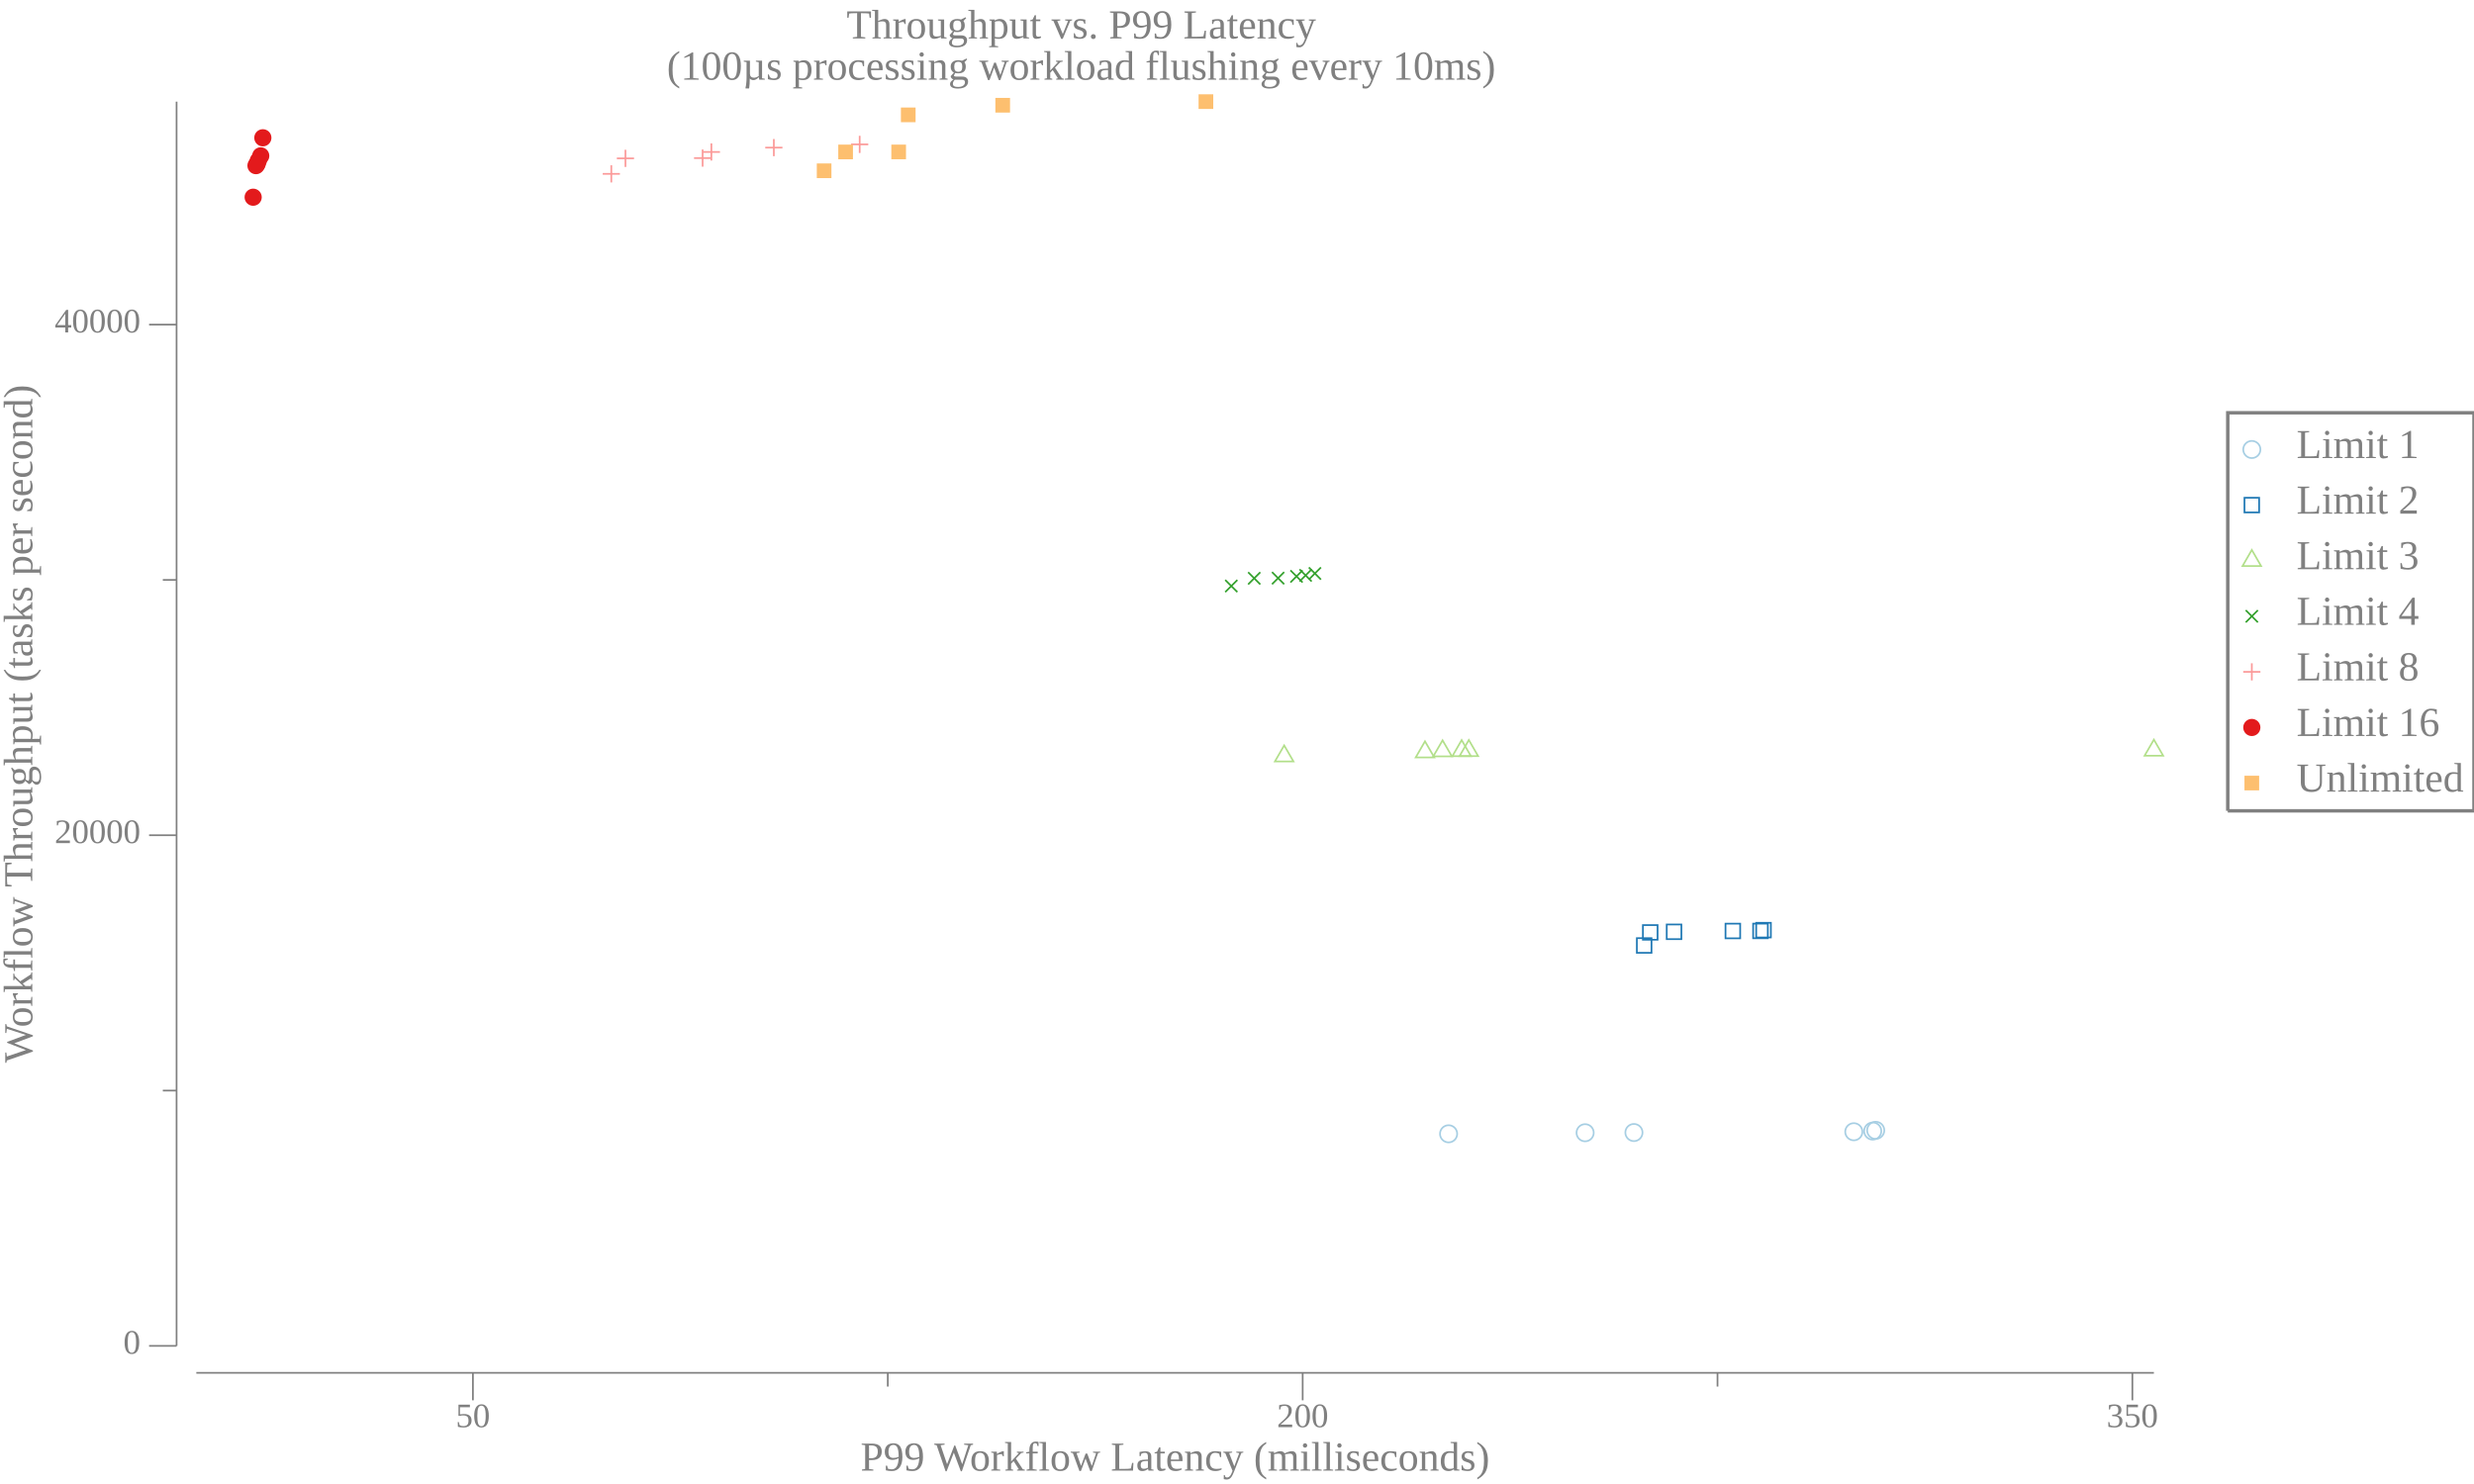
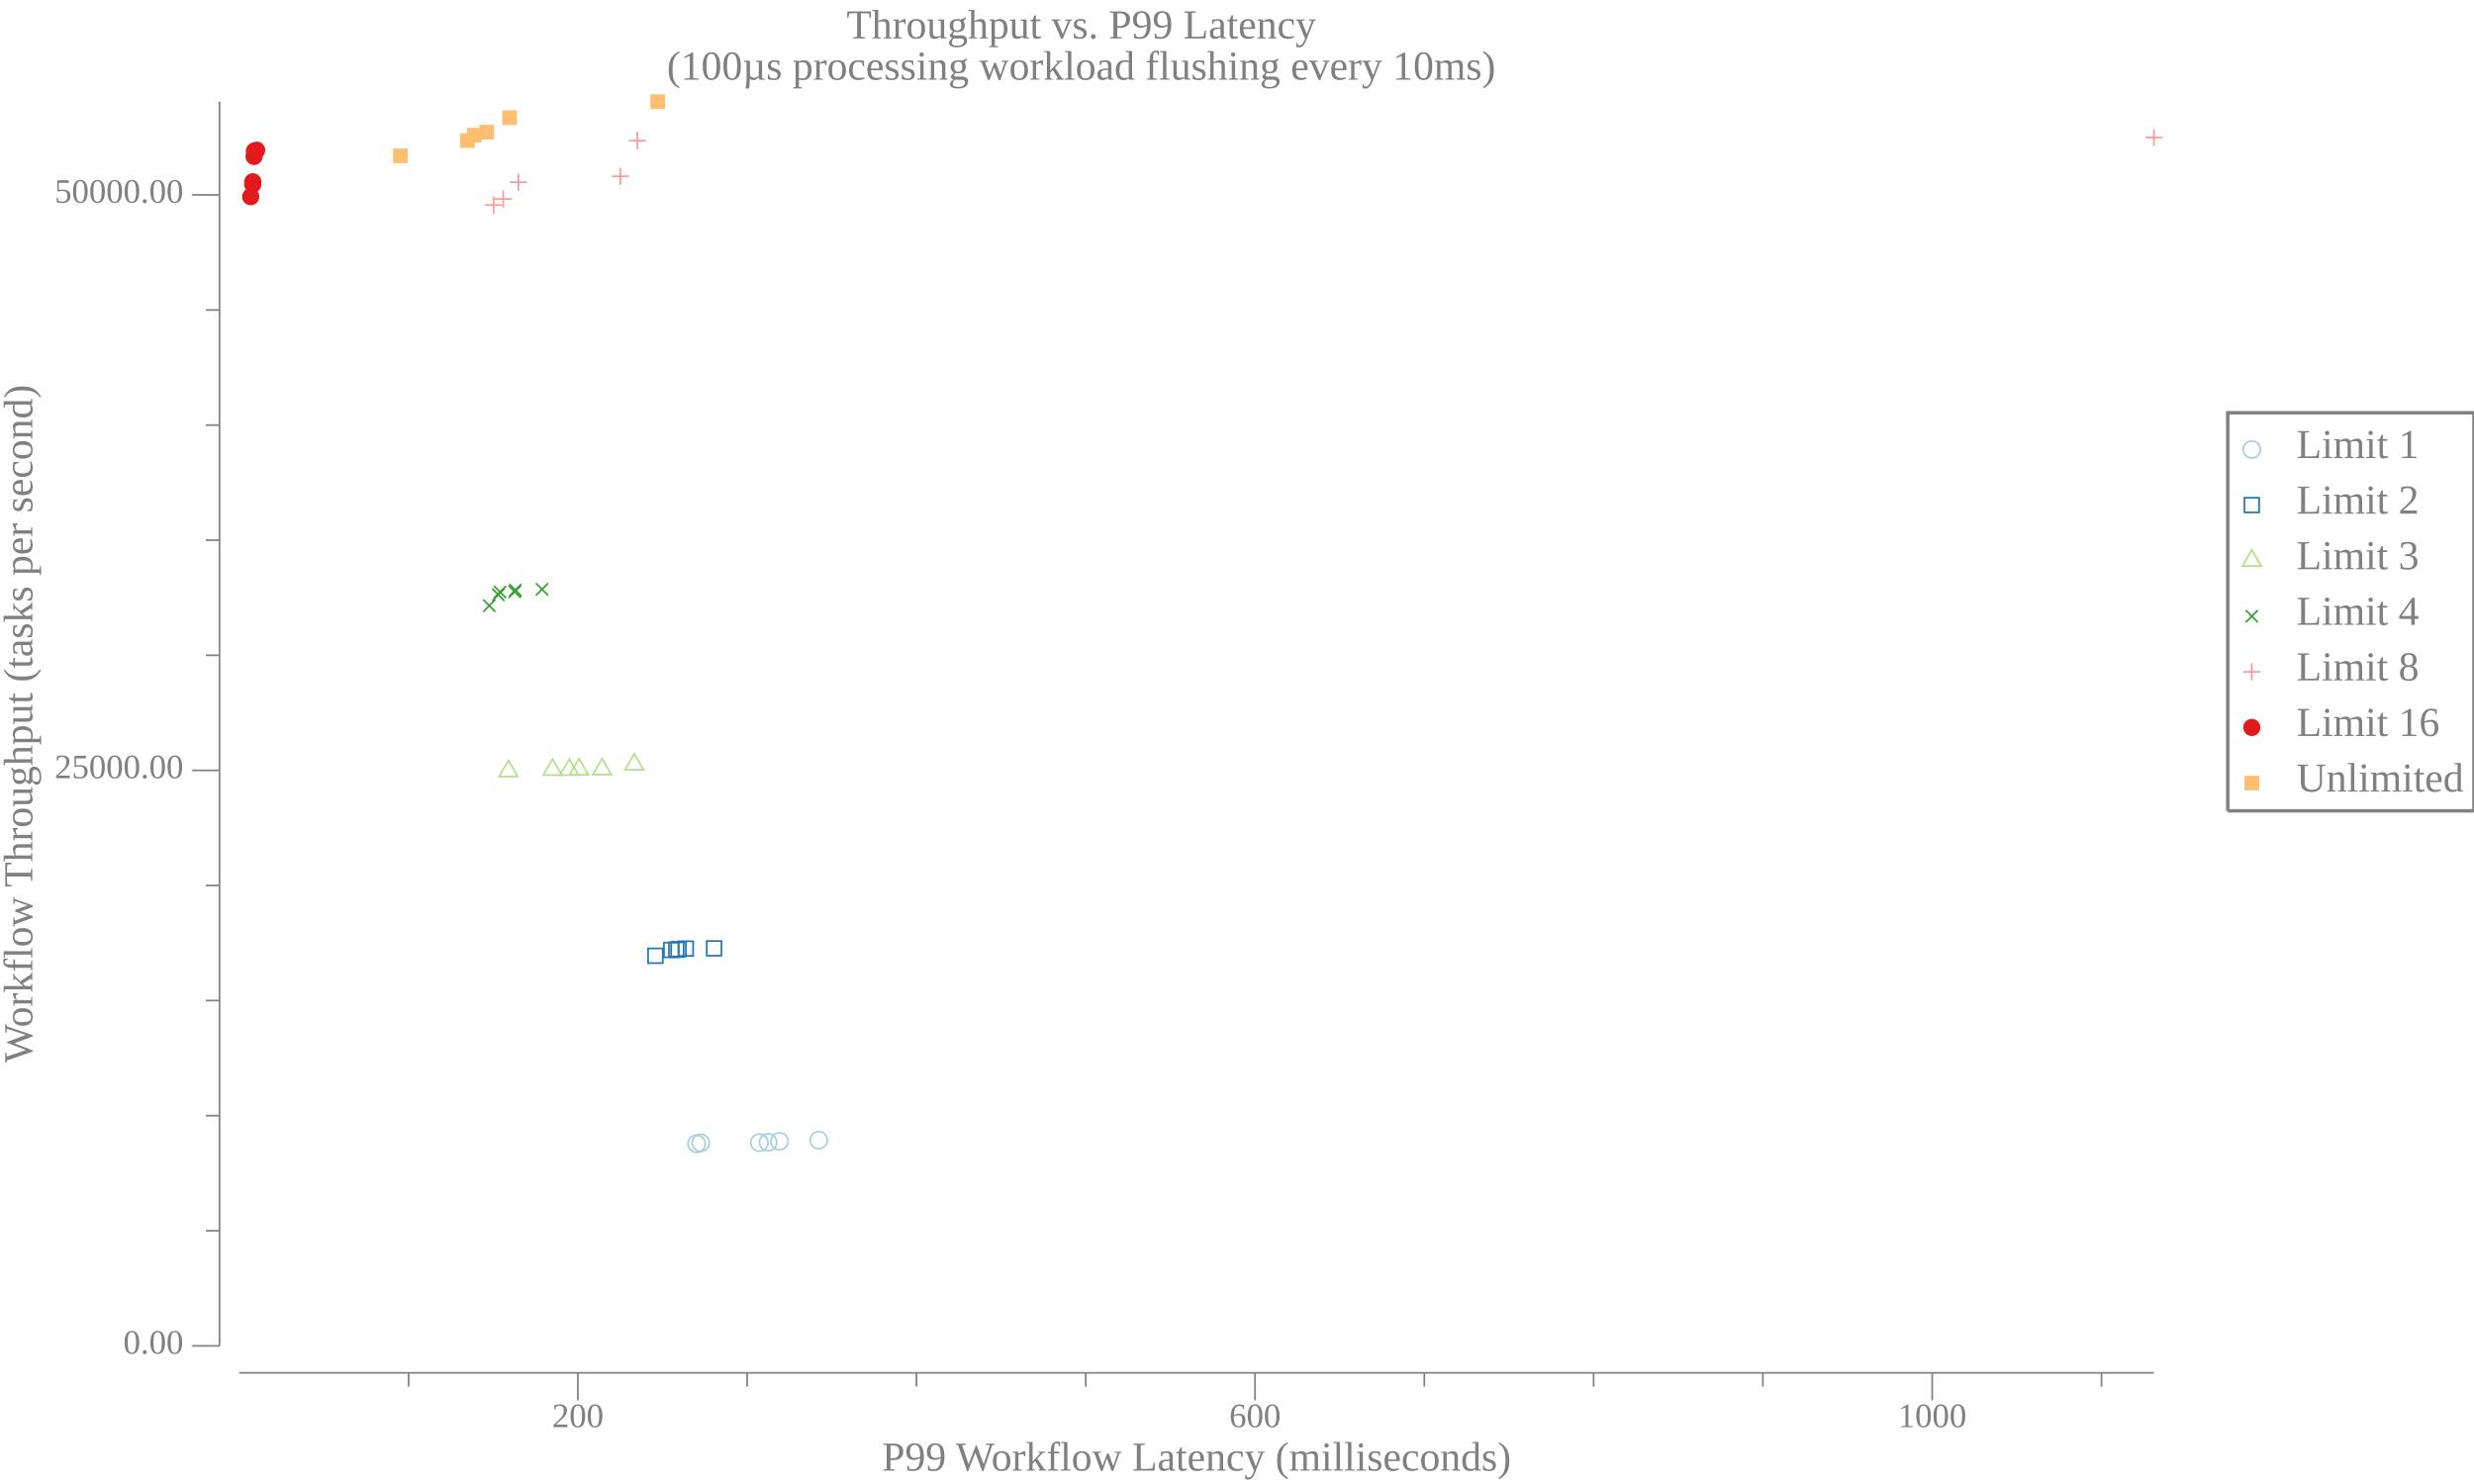
<svg xmlns="http://www.w3.org/2000/svg" width="720pt" height="432pt" viewBox="0 0 720 432">
  <g transform="scale(1, -1) translate(0, -432)">
    <path d="M657.84,301.15A2.5,2.5 0 1 1 652.84,301.15A2.5,2.5 0 1 1 657.84,301.15Z" style="fill:none;stroke:#A6CEE3;stroke-width:0.5" />
    <text x="668.34" y="-298.66" transform="scale(1, -1)" style="font-family:Liberation Serif;font-variant:normal;font-weight:normal;font-style:normal;font-size:12px;fill:#808080">Limit 1</text>
    <path d="M653.2,282.83L657.47,282.83L657.47,287.1L653.2,287.1Z" style="fill:none;stroke:#1F78B4;stroke-width:0.5" />
    <text x="668.34" y="-282.48" transform="scale(1, -1)" style="font-family:Liberation Serif;font-variant:normal;font-weight:normal;font-style:normal;font-size:12px;fill:#808080">Limit 2</text>
    <path d="M655.34,271.91L652.63,267.22L658.04,267.22Z" style="fill:none;stroke:#B2DF8A;stroke-width:0.5" />
    <text x="668.34" y="-266.3" transform="scale(1, -1)" style="font-family:Liberation Serif;font-variant:normal;font-weight:normal;font-style:normal;font-size:12px;fill:#808080">Limit 3</text>
    <path d="M653.57,250.83L657.11,254.37" style="fill:none;stroke:#33A02C;stroke-width:0.5" />
    <path d="M653.57,254.37L657.11,250.83" style="fill:none;stroke:#33A02C;stroke-width:0.5" />
    <text x="668.34" y="-250.11" transform="scale(1, -1)" style="font-family:Liberation Serif;font-variant:normal;font-weight:normal;font-style:normal;font-size:12px;fill:#808080">Limit 4</text>
    <path d="M655.34,238.92L655.34,233.92" style="fill:none;stroke:#FB9A99;stroke-width:0.5" />
    <path d="M652.84,236.42L657.84,236.42" style="fill:none;stroke:#FB9A99;stroke-width:0.5" />
    <text x="668.34" y="-233.93" transform="scale(1, -1)" style="font-family:Liberation Serif;font-variant:normal;font-weight:normal;font-style:normal;font-size:12px;fill:#808080">Limit 8</text>
    <path d="M657.84,220.23A2.5,2.5 0 1 1 652.84,220.23A2.5,2.5 0 1 1 657.84,220.23Z" style="fill:#E31A1C" />
    <text x="668.34" y="-217.75" transform="scale(1, -1)" style="font-family:Liberation Serif;font-variant:normal;font-weight:normal;font-style:normal;font-size:12px;fill:#808080">Limit 16</text>
    <path d="M653.2,201.92L657.47,201.92L657.47,206.18L653.2,206.18Z" style="fill:#FDBF6F" />
    <text x="668.34" y="-201.56" transform="scale(1, -1)" style="font-family:Liberation Serif;font-variant:normal;font-weight:normal;font-style:normal;font-size:12px;fill:#808080">Unlimited</text>
    <path d="M648.34,195.96L648.34,311.84L720,311.84L720,195.96L648.34,195.96" style="fill:none;stroke:#808080" />
    <path d="M0,0L629.34,0L629.34,432L0,432Z" style="fill:#-8000000000000000-8000000000000000-8000000000000000;fill-opacity:0" />
    <text x="246.35" y="-420.81" transform="scale(1, -1)" style="font-family:Liberation Serif;font-variant:normal;font-weight:normal;font-style:normal;font-size:12px;fill:#808080">Throughput vs. P99 Latency</text>
    <text x="194.07" y="-408.81" transform="scale(1, -1)" style="font-family:Liberation Serif;font-variant:normal;font-weight:normal;font-style:normal;font-size:12px;fill:#808080">(100µs processing workload flushing every 10ms)</text>
-     <text x="250.43" y="-3.902" transform="scale(1, -1)" style="font-family:Liberation Serif;font-variant:normal;font-weight:normal;font-style:normal;font-size:12px;fill:#808080">P99 Workflow Latency (milliseconds)</text>
-     <text x="132.63" y="-16.541" transform="scale(1, -1)" style="font-family:Liberation Serif;font-variant:normal;font-weight:normal;font-style:normal;font-size:10px;fill:#808080">50</text>
-     <text x="371.61" y="-16.541" transform="scale(1, -1)" style="font-family:Liberation Serif;font-variant:normal;font-weight:normal;font-style:normal;font-size:10px;fill:#808080">200</text>
-     <text x="613.08" y="-16.541" transform="scale(1, -1)" style="font-family:Liberation Serif;font-variant:normal;font-weight:normal;font-style:normal;font-size:10px;fill:#808080">350</text>
-     <path d="M137.63,24.363L137.63,32.363" style="fill:none;stroke:#808080;stroke-width:0.5" />
-     <path d="M379.11,24.363L379.11,32.363" style="fill:none;stroke:#808080;stroke-width:0.5" />
-     <path d="M620.58,24.363L620.58,32.363" style="fill:none;stroke:#808080;stroke-width:0.5" />
-     <path d="M258.37,28.363L258.37,32.363" style="fill:none;stroke:#808080;stroke-width:0.5" />
-     <path d="M499.84,28.363L499.84,32.363" style="fill:none;stroke:#808080;stroke-width:0.5" />
-     <path d="M57.135,32.363L626.84,32.363" style="fill:none;stroke:#808080;stroke-width:0.5" />
+     <text x="256.68" y="-3.902" transform="scale(1, -1)" style="font-family:Liberation Serif;font-variant:normal;font-weight:normal;font-style:normal;font-size:12px;fill:#808080">P99 Workflow Latency (milliseconds)</text>
+     <text x="160.67" y="-16.541" transform="scale(1, -1)" style="font-family:Liberation Serif;font-variant:normal;font-weight:normal;font-style:normal;font-size:10px;fill:#808080">200</text>
+     <text x="357.75" y="-16.541" transform="scale(1, -1)" style="font-family:Liberation Serif;font-variant:normal;font-weight:normal;font-style:normal;font-size:10px;fill:#808080">600</text>
+     <text x="552.32" y="-16.541" transform="scale(1, -1)" style="font-family:Liberation Serif;font-variant:normal;font-weight:normal;font-style:normal;font-size:10px;fill:#808080">1000</text>
+     <path d="M168.17,24.363L168.17,32.363" style="fill:none;stroke:#808080;stroke-width:0.5" />
+     <path d="M365.25,24.363L365.25,32.363" style="fill:none;stroke:#808080;stroke-width:0.5" />
+     <path d="M562.32,24.363L562.32,32.363" style="fill:none;stroke:#808080;stroke-width:0.5" />
+     <path d="M118.9,28.363L118.9,32.363" style="fill:none;stroke:#808080;stroke-width:0.5" />
+     <path d="M217.44,28.363L217.44,32.363" style="fill:none;stroke:#808080;stroke-width:0.5" />
+     <path d="M266.71,28.363L266.71,32.363" style="fill:none;stroke:#808080;stroke-width:0.5" />
+     <path d="M315.98,28.363L315.98,32.363" style="fill:none;stroke:#808080;stroke-width:0.5" />
+     <path d="M414.52,28.363L414.52,32.363" style="fill:none;stroke:#808080;stroke-width:0.5" />
+     <path d="M463.78,28.363L463.78,32.363" style="fill:none;stroke:#808080;stroke-width:0.5" />
+     <path d="M513.05,28.363L513.05,32.363" style="fill:none;stroke:#808080;stroke-width:0.5" />
+     <path d="M611.59,28.363L611.59,32.363" style="fill:none;stroke:#808080;stroke-width:0.5" />
+     <path d="M69.635,32.363L626.84,32.363" style="fill:none;stroke:#808080;stroke-width:0.5" />
    <g transform="rotate(90)">
      <text x="122.59" y="9.387" transform="scale(1, -1)" style="font-family:Liberation Serif;font-variant:normal;font-weight:normal;font-style:normal;font-size:12px;fill:#808080">Workflow Throughput (tasks per second)</text>
    </g>
-     <text x="35.885" y="-37.924" transform="scale(1, -1)" style="font-family:Liberation Serif;font-variant:normal;font-weight:normal;font-style:normal;font-size:10px;fill:#808080">0</text>
-     <text x="15.885" y="-186.57" transform="scale(1, -1)" style="font-family:Liberation Serif;font-variant:normal;font-weight:normal;font-style:normal;font-size:10px;fill:#808080">20000</text>
-     <text x="15.885" y="-335.22" transform="scale(1, -1)" style="font-family:Liberation Serif;font-variant:normal;font-weight:normal;font-style:normal;font-size:10px;fill:#808080">40000</text>
-     <path d="M43.385,40.209L51.385,40.209" style="fill:none;stroke:#808080;stroke-width:0.5" />
-     <path d="M43.385,188.86L51.385,188.86" style="fill:none;stroke:#808080;stroke-width:0.5" />
-     <path d="M43.385,337.5L51.385,337.5" style="fill:none;stroke:#808080;stroke-width:0.5" />
-     <path d="M47.385,114.53L51.385,114.53" style="fill:none;stroke:#808080;stroke-width:0.5" />
-     <path d="M47.385,263.18L51.385,263.18" style="fill:none;stroke:#808080;stroke-width:0.5" />
-     <path d="M51.385,40.209L51.385,402.41" style="fill:none;stroke:#808080;stroke-width:0.5" />
-     <path d="M424.08,101.94A2.5,2.5 0 1 1 419.08,101.94A2.5,2.5 0 1 1 424.08,101.94Z" style="fill:none;stroke:#A6CEE3;stroke-width:0.5" />
-     <path d="M463.81,102.25A2.5,2.5 0 1 1 458.81,102.25A2.5,2.5 0 1 1 463.81,102.25Z" style="fill:none;stroke:#A6CEE3;stroke-width:0.5" />
-     <path d="M478.02,102.31A2.5,2.5 0 1 1 473.02,102.31A2.5,2.5 0 1 1 478.02,102.31Z" style="fill:none;stroke:#A6CEE3;stroke-width:0.5" />
-     <path d="M542.01,102.54A2.5,2.5 0 1 1 537.01,102.54A2.5,2.5 0 1 1 542.01,102.54Z" style="fill:none;stroke:#A6CEE3;stroke-width:0.5" />
-     <path d="M547.51,102.74A2.5,2.5 0 1 1 542.51,102.74A2.5,2.5 0 1 1 547.51,102.74Z" style="fill:none;stroke:#A6CEE3;stroke-width:0.5" />
-     <path d="M548.38,102.95A2.5,2.5 0 1 1 543.38,102.95A2.5,2.5 0 1 1 548.38,102.95Z" style="fill:none;stroke:#A6CEE3;stroke-width:0.5" />
-     <path d="M476.37,154.63L480.63,154.63L480.63,158.9L476.37,158.9Z" style="fill:none;stroke:#1F78B4;stroke-width:0.5" />
-     <path d="M478.13,158.44L482.4,158.44L482.4,162.7L478.13,162.7Z" style="fill:none;stroke:#1F78B4;stroke-width:0.5" />
-     <path d="M485.06,158.61L489.33,158.61L489.33,162.88L485.06,162.88Z" style="fill:none;stroke:#1F78B4;stroke-width:0.5" />
-     <path d="M502.17,158.85L506.44,158.85L506.44,163.12L502.17,163.12Z" style="fill:none;stroke:#1F78B4;stroke-width:0.5" />
-     <path d="M510.21,158.87L514.48,158.87L514.48,163.13L510.21,163.13Z" style="fill:none;stroke:#1F78B4;stroke-width:0.5" />
-     <path d="M511.1,159.1L515.37,159.1L515.37,163.37L511.1,163.37Z" style="fill:none;stroke:#1F78B4;stroke-width:0.5" />
-     <path d="M373.73,215.01L371.03,210.33L376.44,210.33Z" style="fill:none;stroke:#B2DF8A;stroke-width:0.5" />
-     <path d="M414.71,216.2L412.01,211.51L417.42,211.51Z" style="fill:none;stroke:#B2DF8A;stroke-width:0.5" />
-     <path d="M419.83,216.49L417.12,211.81L422.54,211.81Z" style="fill:none;stroke:#B2DF8A;stroke-width:0.5" />
-     <path d="M425.38,216.56L422.68,211.87L428.09,211.87Z" style="fill:none;stroke:#B2DF8A;stroke-width:0.5" />
-     <path d="M427.47,216.58L424.76,211.89L430.18,211.89Z" style="fill:none;stroke:#B2DF8A;stroke-width:0.5" />
-     <path d="M626.84,216.69L624.13,212.01L629.54,212.01Z" style="fill:none;stroke:#B2DF8A;stroke-width:0.5" />
-     <path d="M356.57,259.64L360.11,263.17" style="fill:none;stroke:#33A02C;stroke-width:0.5" />
-     <path d="M356.57,263.17L360.11,259.64" style="fill:none;stroke:#33A02C;stroke-width:0.5" />
-     <path d="M363.24,261.88L366.78,265.42" style="fill:none;stroke:#33A02C;stroke-width:0.5" />
-     <path d="M363.24,265.42L366.78,261.88" style="fill:none;stroke:#33A02C;stroke-width:0.5" />
-     <path d="M370.19,261.93L373.73,265.47" style="fill:none;stroke:#33A02C;stroke-width:0.5" />
-     <path d="M370.19,265.47L373.73,261.93" style="fill:none;stroke:#33A02C;stroke-width:0.5" />
-     <path d="M375.55,262.45L379.09,265.98" style="fill:none;stroke:#33A02C;stroke-width:0.5" />
-     <path d="M375.55,265.98L379.09,262.45" style="fill:none;stroke:#33A02C;stroke-width:0.5" />
-     <path d="M378.2,262.74L381.73,266.27" style="fill:none;stroke:#33A02C;stroke-width:0.5" />
-     <path d="M378.2,266.27L381.73,262.74" style="fill:none;stroke:#33A02C;stroke-width:0.5" />
-     <path d="M380.9,263.29L384.43,266.83" style="fill:none;stroke:#33A02C;stroke-width:0.5" />
-     <path d="M380.9,266.83L384.43,263.29" style="fill:none;stroke:#33A02C;stroke-width:0.5" />
-     <path d="M177.91,383.89L177.91,378.89" style="fill:none;stroke:#FB9A99;stroke-width:0.5" />
-     <path d="M175.41,381.39L180.41,381.39" style="fill:none;stroke:#FB9A99;stroke-width:0.5" />
-     <path d="M182.02,388.4L182.02,383.4" style="fill:none;stroke:#FB9A99;stroke-width:0.5" />
-     <path d="M179.52,385.9L184.52,385.9" style="fill:none;stroke:#FB9A99;stroke-width:0.5" />
-     <path d="M204.48,388.48L204.48,383.48" style="fill:none;stroke:#FB9A99;stroke-width:0.5" />
-     <path d="M201.98,385.98L206.98,385.98" style="fill:none;stroke:#FB9A99;stroke-width:0.5" />
-     <path d="M207.03,390.26L207.03,385.26" style="fill:none;stroke:#FB9A99;stroke-width:0.5" />
-     <path d="M204.53,387.76L209.53,387.76" style="fill:none;stroke:#FB9A99;stroke-width:0.5" />
-     <path d="M225.21,391.53L225.21,386.53" style="fill:none;stroke:#FB9A99;stroke-width:0.5" />
-     <path d="M222.71,389.03L227.71,389.03" style="fill:none;stroke:#FB9A99;stroke-width:0.5" />
-     <path d="M250.19,392.47L250.19,387.47" style="fill:none;stroke:#FB9A99;stroke-width:0.5" />
-     <path d="M247.69,389.97L252.69,389.97" style="fill:none;stroke:#FB9A99;stroke-width:0.5" />
-     <path d="M76.177,374.59A2.5,2.5 0 1 1 71.177,374.59A2.5,2.5 0 1 1 76.177,374.59Z" style="fill:#E31A1C" />
-     <path d="M76.997,383.78A2.5,2.5 0 1 1 71.997,383.78A2.5,2.5 0 1 1 76.997,383.78Z" style="fill:#E31A1C" />
-     <path d="M77.335,384.27A2.5,2.5 0 1 1 72.335,384.27A2.5,2.5 0 1 1 77.335,384.27Z" style="fill:#E31A1C" />
-     <path d="M77.685,385.25A2.5,2.5 0 1 1 72.685,385.25A2.5,2.5 0 1 1 77.685,385.25Z" style="fill:#E31A1C" />
-     <path d="M78.38,386.63A2.5,2.5 0 1 1 73.38,386.63A2.5,2.5 0 1 1 78.38,386.63Z" style="fill:#E31A1C" />
-     <path d="M78.994,391.89A2.5,2.5 0 1 1 73.994,391.89A2.5,2.5 0 1 1 78.994,391.89Z" style="fill:#E31A1C" />
-     <path d="M237.71,380.15L241.97,380.15L241.97,384.42L237.71,384.42Z" style="fill:#FDBF6F" />
-     <path d="M243.96,385.63L248.23,385.63L248.23,389.9L243.96,389.9Z" style="fill:#FDBF6F" />
-     <path d="M259.4,385.64L263.67,385.64L263.67,389.9L259.4,389.9Z" style="fill:#FDBF6F" />
-     <path d="M262.19,396.43L266.46,396.43L266.46,400.7L262.19,400.7Z" style="fill:#FDBF6F" />
-     <path d="M289.68,399.23L293.95,399.23L293.95,403.5L289.68,403.5Z" style="fill:#FDBF6F" />
-     <path d="M348.82,400.28L353.09,400.28L353.09,404.55L348.82,404.55Z" style="fill:#FDBF6F" />
+     <text x="35.885" y="-37.924" transform="scale(1, -1)" style="font-family:Liberation Serif;font-variant:normal;font-weight:normal;font-style:normal;font-size:10px;fill:#808080">0.00</text>
+     <text x="15.885" y="-205.45" transform="scale(1, -1)" style="font-family:Liberation Serif;font-variant:normal;font-weight:normal;font-style:normal;font-size:10px;fill:#808080">25000.00</text>
+     <text x="15.885" y="-372.98" transform="scale(1, -1)" style="font-family:Liberation Serif;font-variant:normal;font-weight:normal;font-style:normal;font-size:10px;fill:#808080">50000.00</text>
+     <path d="M55.885,40.209L63.885,40.209" style="fill:none;stroke:#808080;stroke-width:0.5" />
+     <path d="M55.885,207.74L63.885,207.74" style="fill:none;stroke:#808080;stroke-width:0.5" />
+     <path d="M55.885,375.27L63.885,375.27" style="fill:none;stroke:#808080;stroke-width:0.5" />
+     <path d="M59.885,73.715L63.885,73.715" style="fill:none;stroke:#808080;stroke-width:0.5" />
+     <path d="M59.885,107.22L63.885,107.22" style="fill:none;stroke:#808080;stroke-width:0.5" />
+     <path d="M59.885,140.73L63.885,140.73" style="fill:none;stroke:#808080;stroke-width:0.5" />
+     <path d="M59.885,174.23L63.885,174.23" style="fill:none;stroke:#808080;stroke-width:0.5" />
+     <path d="M59.885,241.24L63.885,241.24" style="fill:none;stroke:#808080;stroke-width:0.5" />
+     <path d="M59.885,274.75L63.885,274.75" style="fill:none;stroke:#808080;stroke-width:0.5" />
+     <path d="M59.885,308.25L63.885,308.25" style="fill:none;stroke:#808080;stroke-width:0.5" />
+     <path d="M59.885,341.76L63.885,341.76" style="fill:none;stroke:#808080;stroke-width:0.5" />
+     <path d="M63.885,40.209L63.885,402.41" style="fill:none;stroke:#808080;stroke-width:0.5" />
+     <path d="M205.22,99.045A2.5,2.5 0 1 1 200.22,99.045A2.5,2.5 0 1 1 205.22,99.045Z" style="fill:none;stroke:#A6CEE3;stroke-width:0.5" />
+     <path d="M206.44,99.313A2.5,2.5 0 1 1 201.44,99.313A2.5,2.5 0 1 1 206.44,99.313Z" style="fill:none;stroke:#A6CEE3;stroke-width:0.5" />
+     <path d="M223.49,99.373A2.5,2.5 0 1 1 218.49,99.373A2.5,2.5 0 1 1 223.49,99.373Z" style="fill:none;stroke:#A6CEE3;stroke-width:0.5" />
+     <path d="M226.02,99.474A2.5,2.5 0 1 1 221.02,99.474A2.5,2.5 0 1 1 226.02,99.474Z" style="fill:none;stroke:#A6CEE3;stroke-width:0.5" />
+     <path d="M229.37,99.749A2.5,2.5 0 1 1 224.37,99.749A2.5,2.5 0 1 1 229.37,99.749Z" style="fill:none;stroke:#A6CEE3;stroke-width:0.5" />
+     <path d="M240.77,100.1A2.5,2.5 0 1 1 235.77,100.1A2.5,2.5 0 1 1 240.77,100.1Z" style="fill:none;stroke:#A6CEE3;stroke-width:0.5" />
+     <path d="M188.61,151.64L192.88,151.64L192.88,155.91L188.61,155.91Z" style="fill:none;stroke:#1F78B4;stroke-width:0.5" />
+     <path d="M193.23,153.33L197.5,153.33L197.5,157.6L193.23,157.6Z" style="fill:none;stroke:#1F78B4;stroke-width:0.5" />
+     <path d="M194.68,153.41L198.95,153.41L198.95,157.68L194.68,157.68Z" style="fill:none;stroke:#1F78B4;stroke-width:0.5" />
+     <path d="M195.33,153.55L199.6,153.55L199.6,157.82L195.33,157.82Z" style="fill:none;stroke:#1F78B4;stroke-width:0.5" />
+     <path d="M197.45,153.74L201.72,153.74L201.72,158L197.45,158Z" style="fill:none;stroke:#1F78B4;stroke-width:0.5" />
+     <path d="M205.69,153.79L209.96,153.79L209.96,158.06L205.69,158.06Z" style="fill:none;stroke:#1F78B4;stroke-width:0.5" />
+     <path d="M147.97,210.63L145.26,205.94L150.67,205.94Z" style="fill:none;stroke:#B2DF8A;stroke-width:0.5" />
+     <path d="M160.8,211.04L158.09,206.36L163.5,206.36Z" style="fill:none;stroke:#B2DF8A;stroke-width:0.5" />
+     <path d="M165.7,211.05L162.99,206.36L168.4,206.36Z" style="fill:none;stroke:#B2DF8A;stroke-width:0.5" />
+     <path d="M168.52,211.14L165.81,206.45L171.23,206.45Z" style="fill:none;stroke:#B2DF8A;stroke-width:0.5" />
+     <path d="M175.22,211.19L172.51,206.5L177.92,206.5Z" style="fill:none;stroke:#B2DF8A;stroke-width:0.5" />
+     <path d="M184.6,212.58L181.9,207.9L187.31,207.9Z" style="fill:none;stroke:#B2DF8A;stroke-width:0.5" />
+     <path d="M140.63,253.92L144.16,257.45" style="fill:none;stroke:#33A02C;stroke-width:0.5" />
+     <path d="M140.63,257.45L144.16,253.92" style="fill:none;stroke:#33A02C;stroke-width:0.5" />
+     <path d="M143.26,257.09L146.79,260.63" style="fill:none;stroke:#33A02C;stroke-width:0.5" />
+     <path d="M143.26,260.63L146.79,257.09" style="fill:none;stroke:#33A02C;stroke-width:0.5" />
+     <path d="M143.77,257.9L147.3,261.44" style="fill:none;stroke:#33A02C;stroke-width:0.5" />
+     <path d="M143.77,261.44L147.3,257.9" style="fill:none;stroke:#33A02C;stroke-width:0.5" />
+     <path d="M148.03,257.99L151.57,261.53" style="fill:none;stroke:#33A02C;stroke-width:0.5" />
+     <path d="M148.03,261.53L151.57,257.99" style="fill:none;stroke:#33A02C;stroke-width:0.5" />
+     <path d="M148.21,258.46L151.74,262" style="fill:none;stroke:#33A02C;stroke-width:0.5" />
+     <path d="M148.21,262L151.74,258.46" style="fill:none;stroke:#33A02C;stroke-width:0.5" />
+     <path d="M155.97,258.68L159.51,262.22" style="fill:none;stroke:#33A02C;stroke-width:0.5" />
+     <path d="M155.97,262.22L159.51,258.68" style="fill:none;stroke:#33A02C;stroke-width:0.5" />
+     <path d="M143.66,374.81L143.66,369.81" style="fill:none;stroke:#FB9A99;stroke-width:0.5" />
+     <path d="M141.16,372.31L146.16,372.31" style="fill:none;stroke:#FB9A99;stroke-width:0.5" />
+     <path d="M146.45,376.57L146.45,371.57" style="fill:none;stroke:#FB9A99;stroke-width:0.5" />
+     <path d="M143.95,374.07L148.95,374.07" style="fill:none;stroke:#FB9A99;stroke-width:0.5" />
+     <path d="M150.87,381.46L150.87,376.46" style="fill:none;stroke:#FB9A99;stroke-width:0.5" />
+     <path d="M148.37,378.96L153.37,378.96" style="fill:none;stroke:#FB9A99;stroke-width:0.5" />
+     <path d="M180.56,383.17L180.56,378.17" style="fill:none;stroke:#FB9A99;stroke-width:0.5" />
+     <path d="M178.06,380.67L183.06,380.67" style="fill:none;stroke:#FB9A99;stroke-width:0.5" />
+     <path d="M185.5,393.56L185.5,388.56" style="fill:none;stroke:#FB9A99;stroke-width:0.5" />
+     <path d="M183,391.06L188,391.06" style="fill:none;stroke:#FB9A99;stroke-width:0.5" />
+     <path d="M626.84,394.47L626.84,389.47" style="fill:none;stroke:#FB9A99;stroke-width:0.5" />
+     <path d="M624.34,391.97L629.34,391.97" style="fill:none;stroke:#FB9A99;stroke-width:0.5" />
+     <path d="M75.457,374.75A2.5,2.5 0 1 1 70.457,374.75A2.5,2.5 0 1 1 75.457,374.75Z" style="fill:#E31A1C" />
+     <path d="M76.042,378.33A2.5,2.5 0 1 1 71.042,378.33A2.5,2.5 0 1 1 76.042,378.33Z" style="fill:#E31A1C" />
+     <path d="M76.071,379.09A2.5,2.5 0 1 1 71.071,379.09A2.5,2.5 0 1 1 76.071,379.09Z" style="fill:#E31A1C" />
+     <path d="M76.442,386.46A2.5,2.5 0 1 1 71.442,386.46A2.5,2.5 0 1 1 76.442,386.46Z" style="fill:#E31A1C" />
+     <path d="M76.542,388.04A2.5,2.5 0 1 1 71.542,388.04A2.5,2.5 0 1 1 76.542,388.04Z" style="fill:#E31A1C" />
+     <path d="M77.197,388.28A2.5,2.5 0 1 1 72.197,388.28A2.5,2.5 0 1 1 77.197,388.28Z" style="fill:#E31A1C" />
+     <path d="M114.41,384.5L118.67,384.5L118.67,388.77L114.41,388.77Z" style="fill:#FDBF6F" />
+     <path d="M133.91,388.94L138.18,388.94L138.18,393.21L133.91,393.21Z" style="fill:#FDBF6F" />
+     <path d="M135.92,390.53L140.18,390.53L140.18,394.8L135.92,394.8Z" style="fill:#FDBF6F" />
+     <path d="M139.49,391.4L143.76,391.4L143.76,395.67L139.49,395.67Z" style="fill:#FDBF6F" />
+     <path d="M146.17,395.61L150.44,395.61L150.44,399.88L146.17,399.88Z" style="fill:#FDBF6F" />
+     <path d="M189.28,400.28L193.55,400.28L193.55,404.55L189.28,404.55Z" style="fill:#FDBF6F" />
  </g>
</svg>
